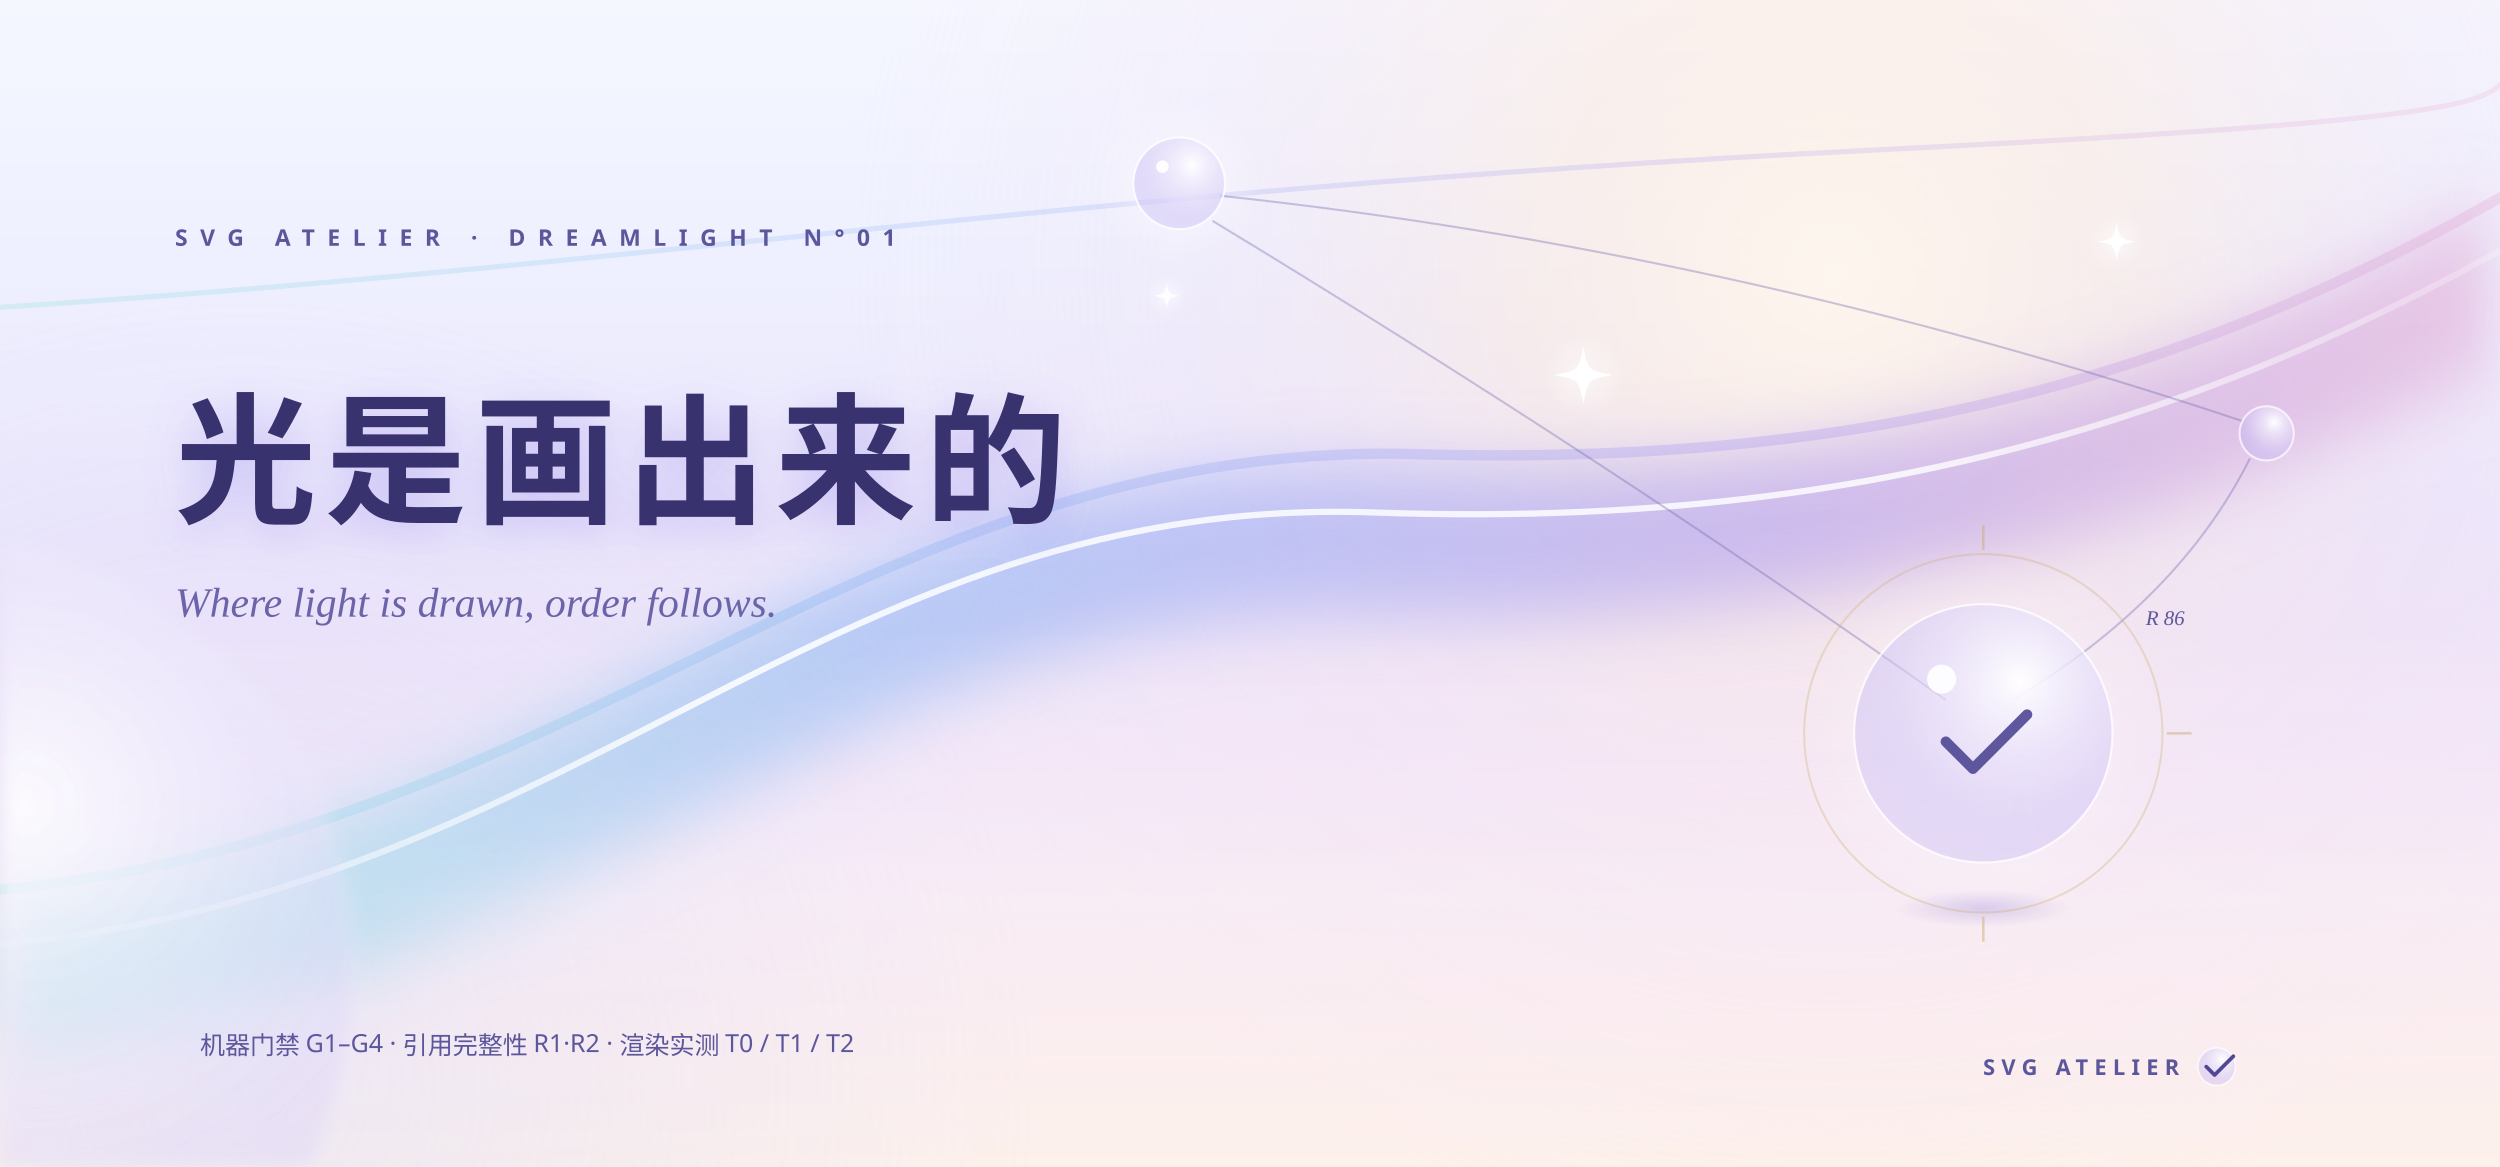
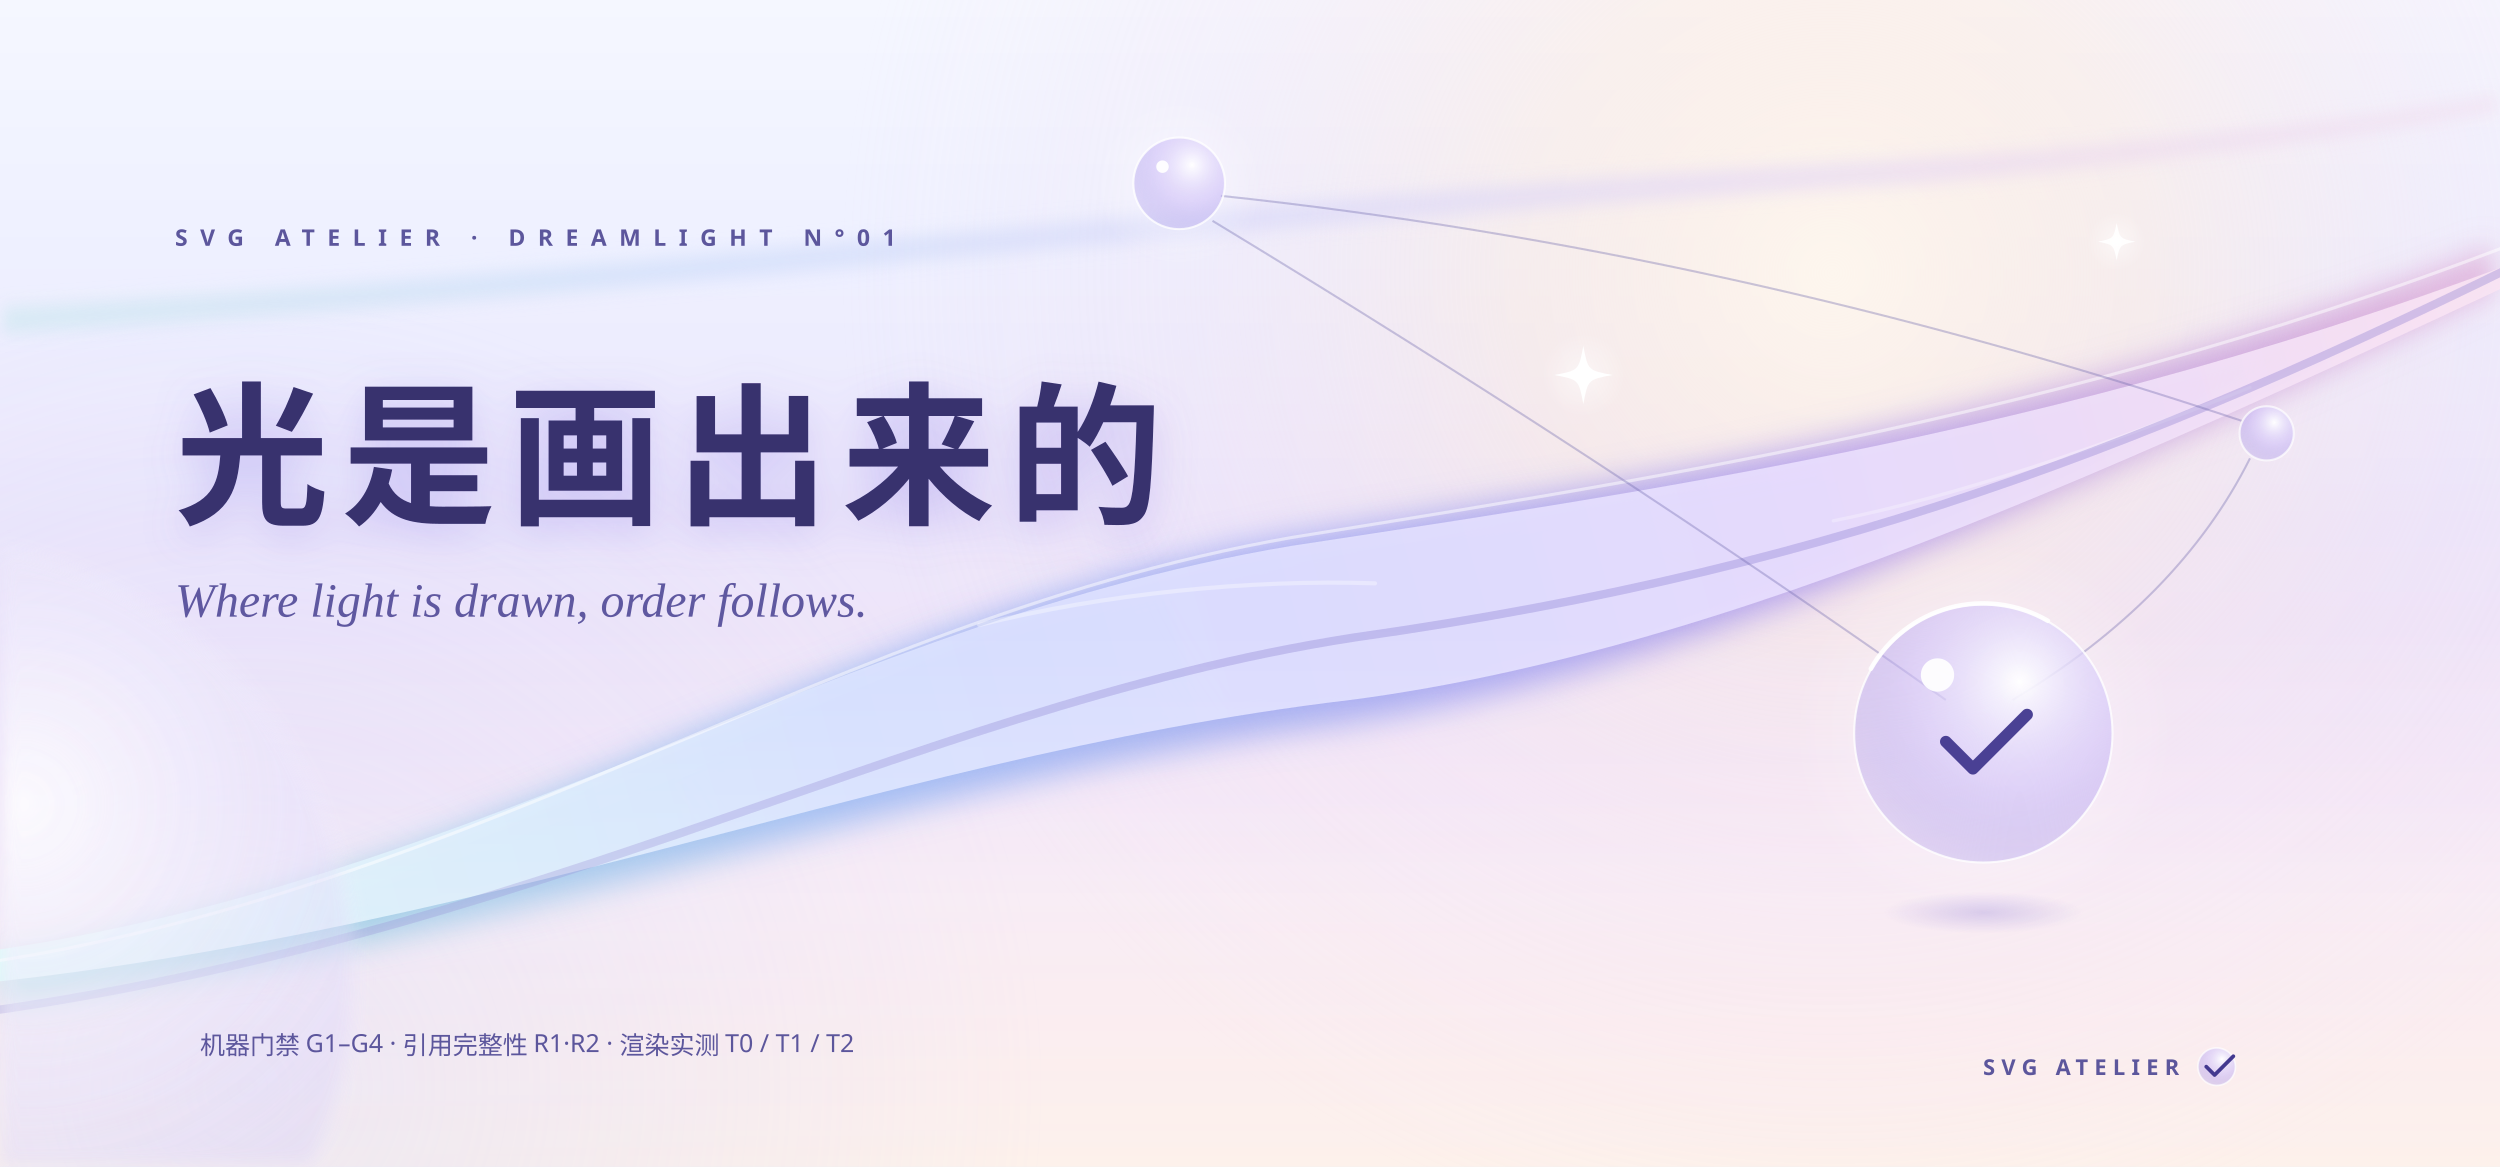
<svg xmlns="http://www.w3.org/2000/svg" viewBox="0 0 1200 560" width="1200" height="560" role="img" aria-labelledby="hcT hcD">
  <defs>
    <linearGradient id="hcBase" x1="0" y1="0" x2="0" y2="1">
      <stop offset="0" stop-color="#f5f7ff" />
      <stop offset="0.22" stop-color="#eef0ff" />
      <stop offset="0.45" stop-color="#ece6fb" />
      <stop offset="0.68" stop-color="#f2e4f6" />
      <stop offset="0.85" stop-color="#f9e9ee" />
      <stop offset="1" stop-color="#fdf0ea" />
    </linearGradient>
    <radialGradient id="hcBloom" cx="0.5" cy="0.5" r="0.5">
      <stop offset="0" stop-color="#fff7ec" stop-opacity="0.9" />
      <stop offset="0.32" stop-color="#ffe9d9" stop-opacity="0.45" />
      <stop offset="0.65" stop-color="#f4dded" stop-opacity="0.18" />
      <stop offset="1" stop-color="#f4dded" stop-opacity="0" />
    </radialGradient>
    <radialGradient id="hcCoolWash" cx="0.5" cy="0.5" r="0.5">
      <stop offset="0" stop-color="#c8d2ff" stop-opacity="0.3" />
      <stop offset="1" stop-color="#c8d2ff" stop-opacity="0" />
    </radialGradient>
-     <linearGradient id="hcRibbon" x1="0" y1="0" x2="1" y2="0">
-       <stop offset="0" stop-color="#6ee3d4" />
-       <stop offset="0.35" stop-color="#82b0f2" />
-       <stop offset="0.68" stop-color="#a48df0" />
-       <stop offset="1" stop-color="#f4aac6" />
+     <linearGradient id="hcEchoGrad" gradientUnits="userSpaceOnUse" x1="-80" y1="470" x2="1300" y2="84">
+       <stop offset="0" stop-color="#bfeee6" />
+       <stop offset="0.35" stop-color="#c4d6f8" />
+       <stop offset="0.68" stop-color="#dccff8" />
+       <stop offset="1" stop-color="#f6d4e2" />
+     </linearGradient>
+     <linearGradient id="hcRibbonCore" gradientUnits="userSpaceOnUse" x1="-80" y1="470" x2="1300" y2="84">
+       <stop offset="0" stop-color="#d7fbf6" />
+       <stop offset="0.35" stop-color="#d9e2ff" />
+       <stop offset="0.68" stop-color="#e9defe" />
+       <stop offset="1" stop-color="#ffe6ef" />
+     </linearGradient>
+     <linearGradient id="hcRibbon" gradientUnits="userSpaceOnUse" x1="-80" y1="470" x2="1300" y2="84">
+       <stop offset="0" stop-color="#49cdbd" />
+       <stop offset="0.35" stop-color="#5d95ee" />
+       <stop offset="0.68" stop-color="#8f77ec" />
+       <stop offset="1" stop-color="#ee92b6" />
    </linearGradient>
    <linearGradient id="hcSheen" x1="0" y1="0" x2="1" y2="0">
      <stop offset="0" stop-color="#ffffff" stop-opacity="0" />
      <stop offset="0.3" stop-color="#ffffff" stop-opacity="0.95" />
      <stop offset="0.72" stop-color="#ffffff" stop-opacity="0.9" />
      <stop offset="1" stop-color="#ffffff" stop-opacity="0" />
    </linearGradient>
    <radialGradient id="hcOrbA" cx="0.62" cy="0.3" r="0.8">
      <stop offset="0" stop-color="#ffffff" stop-opacity="0.95" />
      <stop offset="0.45" stop-color="#e6e0fb" stop-opacity="0.55" />
      <stop offset="1" stop-color="#bcaef2" stop-opacity="0.14" />
    </radialGradient>
    <radialGradient id="hcOrbB" cx="0.64" cy="0.3" r="0.8">
      <stop offset="0" stop-color="#ffffff" stop-opacity="0.98" />
-       <stop offset="0.5" stop-color="#ddd3f8" stop-opacity="0.6" />
-       <stop offset="1" stop-color="#a99aef" stop-opacity="0.2" />
+       <stop offset="0.5" stop-color="#cfc0f8" stop-opacity="0.6" />
+       <stop offset="1" stop-color="#8a76e0" stop-opacity="0.2" />
    </radialGradient>
    <radialGradient id="hcOrbShadow" cx="0.5" cy="0.5" r="0.5">
      <stop offset="0" stop-color="#8f7fd8" stop-opacity="0.3" />
      <stop offset="1" stop-color="#8f7fd8" stop-opacity="0" />
    </radialGradient>
    <radialGradient id="hcSparkGlow" cx="0.5" cy="0.5" r="0.5">
      <stop offset="0" stop-color="#ffffff" stop-opacity="0.5" />
      <stop offset="1" stop-color="#ffffff" stop-opacity="0" />
    </radialGradient>
    <linearGradient id="hcFog" x1="0" y1="0" x2="0" y2="1">
      <stop offset="0" stop-color="#ffffff" stop-opacity="0" />
      <stop offset="0.5" stop-color="#ffffff" stop-opacity="0.24" />
      <stop offset="1" stop-color="#ffffff" stop-opacity="0.06" />
    </linearGradient>
+     <filter id="hcSilkBlur" x="-30%" y="-120%" width="160%" height="340%">
+       <feGaussianBlur stdDeviation="8" />
+     </filter>
+     <filter id="hcEchoBlur" x="-30%" y="-200%" width="160%" height="500%">
+       <feGaussianBlur stdDeviation="4" />
+     </filter>
    <filter id="hcRibbonBlur" x="-30%" y="-220%" width="160%" height="540%">
      <feGaussianBlur stdDeviation="16" />
    </filter>
    <filter id="hcOrbSoft" x="-40%" y="-40%" width="180%" height="180%">
      <feGaussianBlur stdDeviation="4" />
    </filter>
    <filter id="hcInkLift" x="-30%" y="-60%" width="160%" height="240%">
      <feDropShadow dx="0" dy="5" stdDeviation="10" flood-color="#8f7fe8" flood-opacity="0.35" />
    </filter>
  </defs>
  <rect width="1200" height="560" fill="url(#hcBase)" />
  <circle cx="880" cy="130" r="480" fill="url(#hcBloom)" />
  <circle cx="120" cy="520" r="380" fill="url(#hcCoolWash)" />
-   <path d="M -60 470 C 260 470 380 250 660 260 S 1120 190 1290 80" fill="none" stroke="url(#hcRibbon)" stroke-width="70" stroke-linecap="round" opacity="0.5" filter="url(#hcRibbonBlur)" />
-   <path d="M -60 430 C 260 428 400 210 680 218 S 1120 150 1290 40" fill="none" stroke="url(#hcRibbon)" stroke-width="5" stroke-linecap="round" opacity="0.3" />
-   <path d="M -40 150 C 300 130 500 92 900 72 S 1150 44 1240 22" fill="none" stroke="url(#hcRibbon)" stroke-width="2.5" stroke-linecap="round" opacity="0.22" />
-   <path d="M -60 456 C 260 456 380 236 660 246 S 1120 176 1290 66" fill="none" stroke="url(#hcSheen)" stroke-width="3" stroke-linecap="round" opacity="0.9" />
+   <path d="M -80 470 C 200 452 380 300 620 258 C 830 224 1050 190 1300 78 L 1300 90 C 1060 200 840 320 640 348 C 400 380 210 470 -80 486 Z" fill="url(#hcRibbon)" opacity="0.62" filter="url(#hcSilkBlur)" />
+   <path d="M -80 464 C 200 448 380 302 620 262 C 830 230 1050 198 1300 88 L 1300 92 C 1064 202 848 310 648 336 C 412 364 214 460 -80 478 Z" fill="url(#hcRibbonCore)" opacity="0.92" />
+   <path d="M -80 470 C 200 452 380 300 620 258 C 830 224 1050 190 1300 78" fill="none" stroke="#ffffff" stroke-opacity="0.5" stroke-width="1.5" />
+   <path d="M 470 300 C 530 285 600 278 660 280" fill="none" stroke="#ffffff" stroke-opacity="0.35" stroke-width="2" stroke-linecap="round" />
+   <path d="M 880 250 C 940 238 1010 214 1080 186" fill="none" stroke="#ffffff" stroke-opacity="0.28" stroke-width="1.6" stroke-linecap="round" />
+   <path d="M -60 492 C 240 462 430 340 650 306 C 890 272 1050 208 1270 96" fill="none" stroke="#7a6cc8" stroke-opacity="0.3" stroke-width="4" stroke-linecap="round" />
+   <path d="M -40 150 C 300 132 560 96 920 76 C 1090 66 1200 48 1268 34 L 1268 40 C 1200 54 1092 72 924 88 C 566 108 306 144 -40 162 Z" fill="url(#hcEchoGrad)" opacity="0.5" filter="url(#hcEchoBlur)" />
  <rect x="0" y="300" width="1200" height="260" fill="url(#hcFog)" />
  <circle cx="-40" cy="470" r="210" fill="url(#hcOrbA)" stroke="#ffffff" stroke-opacity="0.55" stroke-width="1.2" opacity="0.85" filter="url(#hcOrbSoft)" />
  <g data-motif="verify-nodes" data-motif-message="浮球连成关系图，一枚承载核验勾：秩序内在于光，门禁刻进画里">
    <circle cx="952" cy="352" r="92" fill="url(#hcSparkGlow)" />
    <circle cx="566" cy="88" r="40" fill="url(#hcSparkGlow)" />
    <g fill="none" stroke="#6b64a8" stroke-opacity="0.35" stroke-width="1">
      <path d="M 586 94 Q 830 120 1076 202" />
      <path d="M 1080 220 Q 1046 288 966 336" />
      <path d="M 582 106 Q 770 220 934 336" />
    </g>
-     <ellipse cx="952" cy="436" rx="42" ry="9" fill="url(#hcOrbShadow)" />
+     <ellipse cx="952" cy="438" rx="48" ry="10" fill="url(#hcOrbShadow)" fill-opacity="1" />
    <circle cx="952" cy="352" r="62" fill="url(#hcOrbB)" stroke="#ffffff" stroke-opacity="0.8" stroke-width="1" />
-     <circle cx="932" cy="326" r="7" fill="#ffffff" fill-opacity="0.9" />
-     <path d="M 934 356 l 13 13 l 26 -26" fill="none" stroke="#4f4794" stroke-opacity="0.9" stroke-width="5" stroke-linecap="round" stroke-linejoin="round" />
-     <circle cx="952" cy="352" r="86" fill="none" stroke="#c9a86a" stroke-opacity="0.3" stroke-width="1" />
-     <g stroke="#c9a86a" stroke-opacity="0.45" stroke-width="1.2">
-       <line x1="952" y1="264" x2="952" y2="252" />
-       <line x1="1040" y1="352" x2="1052" y2="352" />
-       <line x1="952" y1="440" x2="952" y2="452" />
-     </g>
-     <text x="1030" y="300" font-family="Georgia, Times New Roman, serif" font-size="10" font-style="italic" fill="#5c569c">R 86</text>
+     <circle cx="930" cy="324" r="8" fill="#ffffff" fill-opacity="0.92" />
+     <path d="M 898 321 A 62 62 0 0 1 983 298" fill="none" stroke="#ffffff" stroke-opacity="0.9" stroke-width="2.2" stroke-linecap="round" />
+     <path d="M 934 356 l 13 13 l 26 -26" fill="none" stroke="#43398f" stroke-opacity="0.95" stroke-width="5.6" stroke-linecap="round" stroke-linejoin="round" />
    <circle cx="566" cy="88" r="22" fill="url(#hcOrbB)" stroke="#ffffff" stroke-opacity="0.8" stroke-width="1" />
    <circle cx="558" cy="80" r="3" fill="#ffffff" fill-opacity="0.95" />
    <circle cx="1088" cy="208" r="13" fill="url(#hcOrbB)" stroke="#ffffff" stroke-opacity="0.7" stroke-width="1" />
    <g fill="#ffffff">
      <circle cx="760" cy="180" r="20" fill="url(#hcSparkGlow)" />
      <path d="M760 166 C 762.2 177.8 762.2 177.8 774 180 C 762.2 182.2 762.2 182.2 760 194 C 757.8 182.2 757.8 182.2 746 180 C 757.8 177.8 757.8 177.8 760 166 Z" />
      <circle cx="1016" cy="116" r="14" fill="url(#hcSparkGlow)" />
      <path d="M1016 107 C 1017.5 114.5 1017.5 114.5 1025 116 C 1017.5 117.5 1017.5 117.5 1016 125 C 1014.5 117.5 1014.5 117.5 1007 116 C 1014.5 114.5 1014.5 114.5 1016 107 Z" fill-opacity="0.95" />
-       <circle cx="560" cy="142" r="10" fill="url(#hcSparkGlow)" />
-       <path d="M560 136 C 561 141 561 141 566 142 C 561 143 561 143 560 148 C 559 143 559 143 554 142 C 559 141 559 141 560 136 Z" fill-opacity="0.9" />
    </g>
  </g>
  <text x="84" y="118" font-family="PingFang SC, Microsoft YaHei, Noto Sans SC, sans-serif" font-size="11" font-weight="600" fill="#5c569c" letter-spacing="6">SVG ATELIER · DREAMLIGHT N°01</text>
-   <text x="84" y="246" font-family="Songti SC, STSong, SimSun, Noto Serif SC, serif" font-size="68" font-weight="700" fill="#37326e" letter-spacing="4" filter="url(#hcInkLift)">光是画出来的</text>
-   <text x="84" y="296" font-family="Georgia, Times New Roman, serif" font-size="20" font-style="italic" fill="#6b64a8">Where light is drawn, order follows.</text>
+   <text x="84" y="246" font-family="Songti SC, STSong, SimSun, Noto Serif SC, serif" font-size="74" font-weight="700" fill="#37326e" letter-spacing="6" filter="url(#hcInkLift)">光是画出来的</text>
+   <text x="84" y="296" font-family="Georgia, Times New Roman, serif" font-size="23" font-style="italic" fill="#5f58a0">Where light is drawn, order follows.</text>
  <g data-role="atelier-mark">
    <circle cx="1064" cy="512" r="9" fill="url(#hcOrbB)" stroke="#ffffff" stroke-opacity="0.7" stroke-width="0.8" />
-     <path d="M 1059 512 l 4 4 l 9 -9" fill="none" stroke="#4f4794" stroke-width="1.8" stroke-linecap="round" stroke-linejoin="round" />
+     <path d="M 1059 512 l 4 4 l 9 -9" fill="none" stroke="#43398f" stroke-width="1.8" stroke-linecap="round" stroke-linejoin="round" />
    <text x="1046" y="516" text-anchor="end" font-family="PingFang SC, Microsoft YaHei, Noto Sans SC, sans-serif" font-size="10.5" font-weight="600" fill="#5c569c" letter-spacing="3">SVG ATELIER</text>
  </g>
  <text x="96" y="506" font-family="PingFang SC, Microsoft YaHei, Noto Sans SC, sans-serif" font-size="12" fill="#5c569c">机器门禁 G1–G4 · 引用完整性 R1·R2 · 渲染实测 T0 / T1 / T2</text>
</svg>
